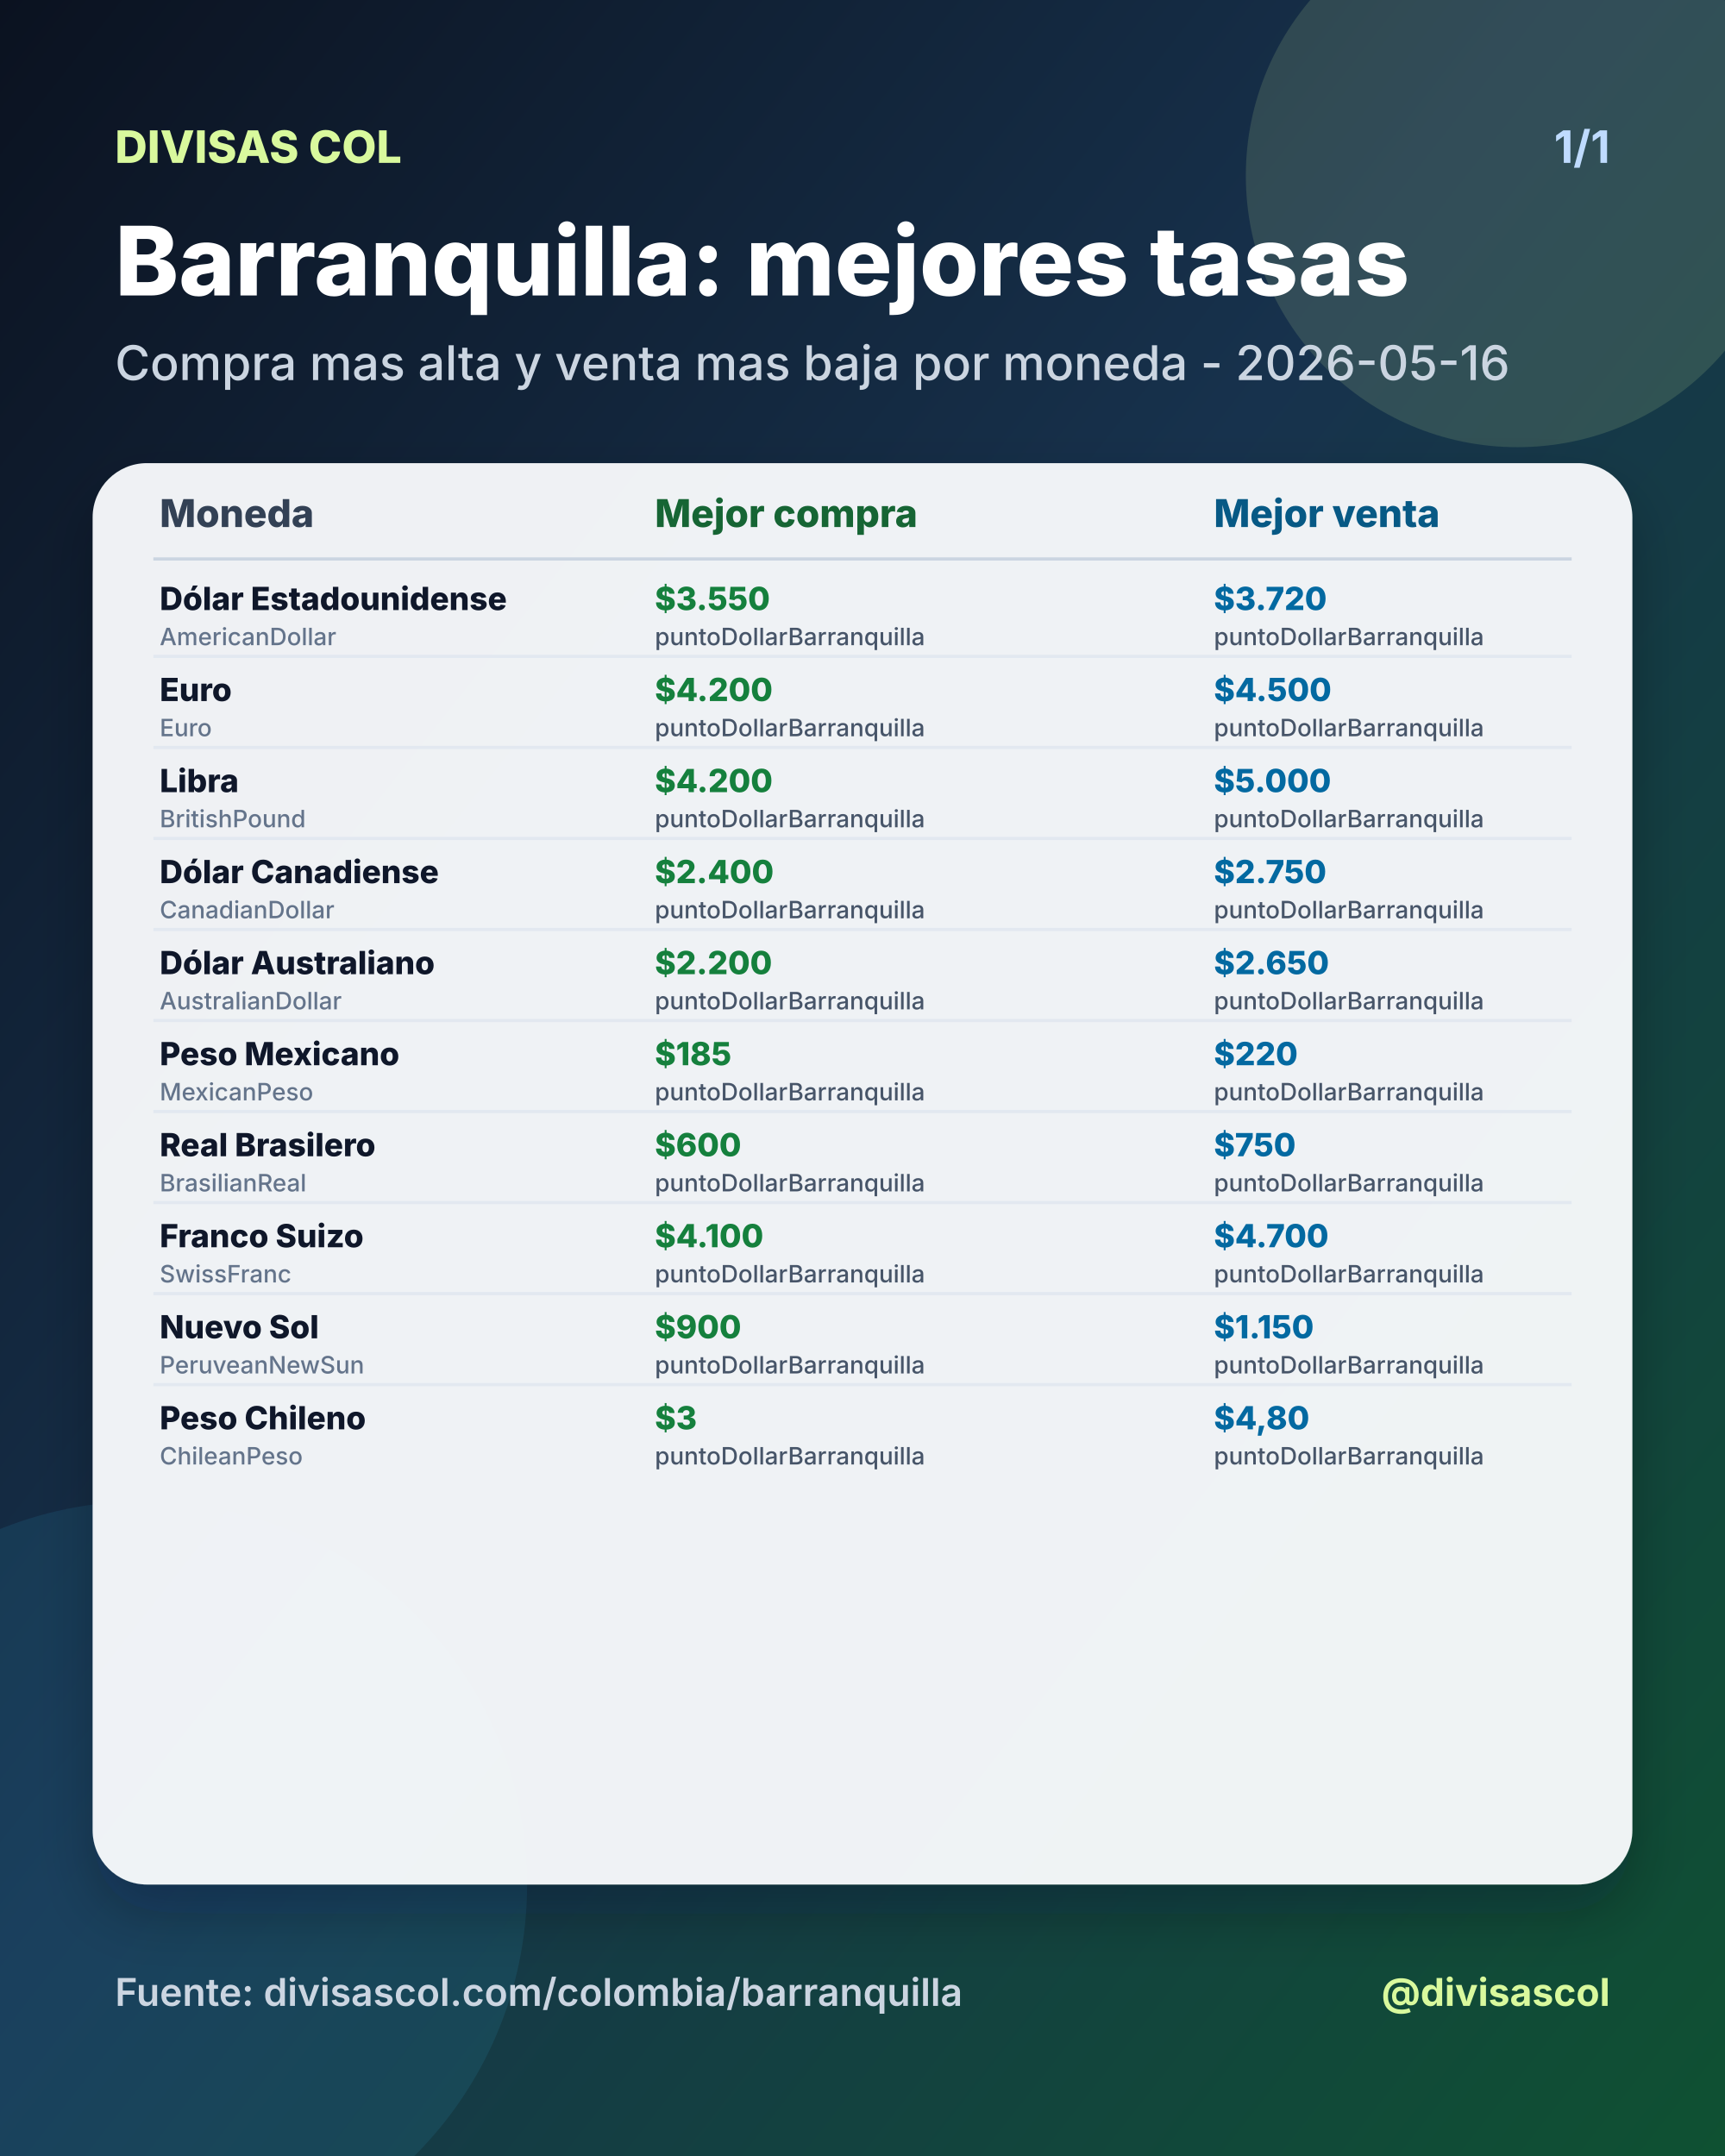
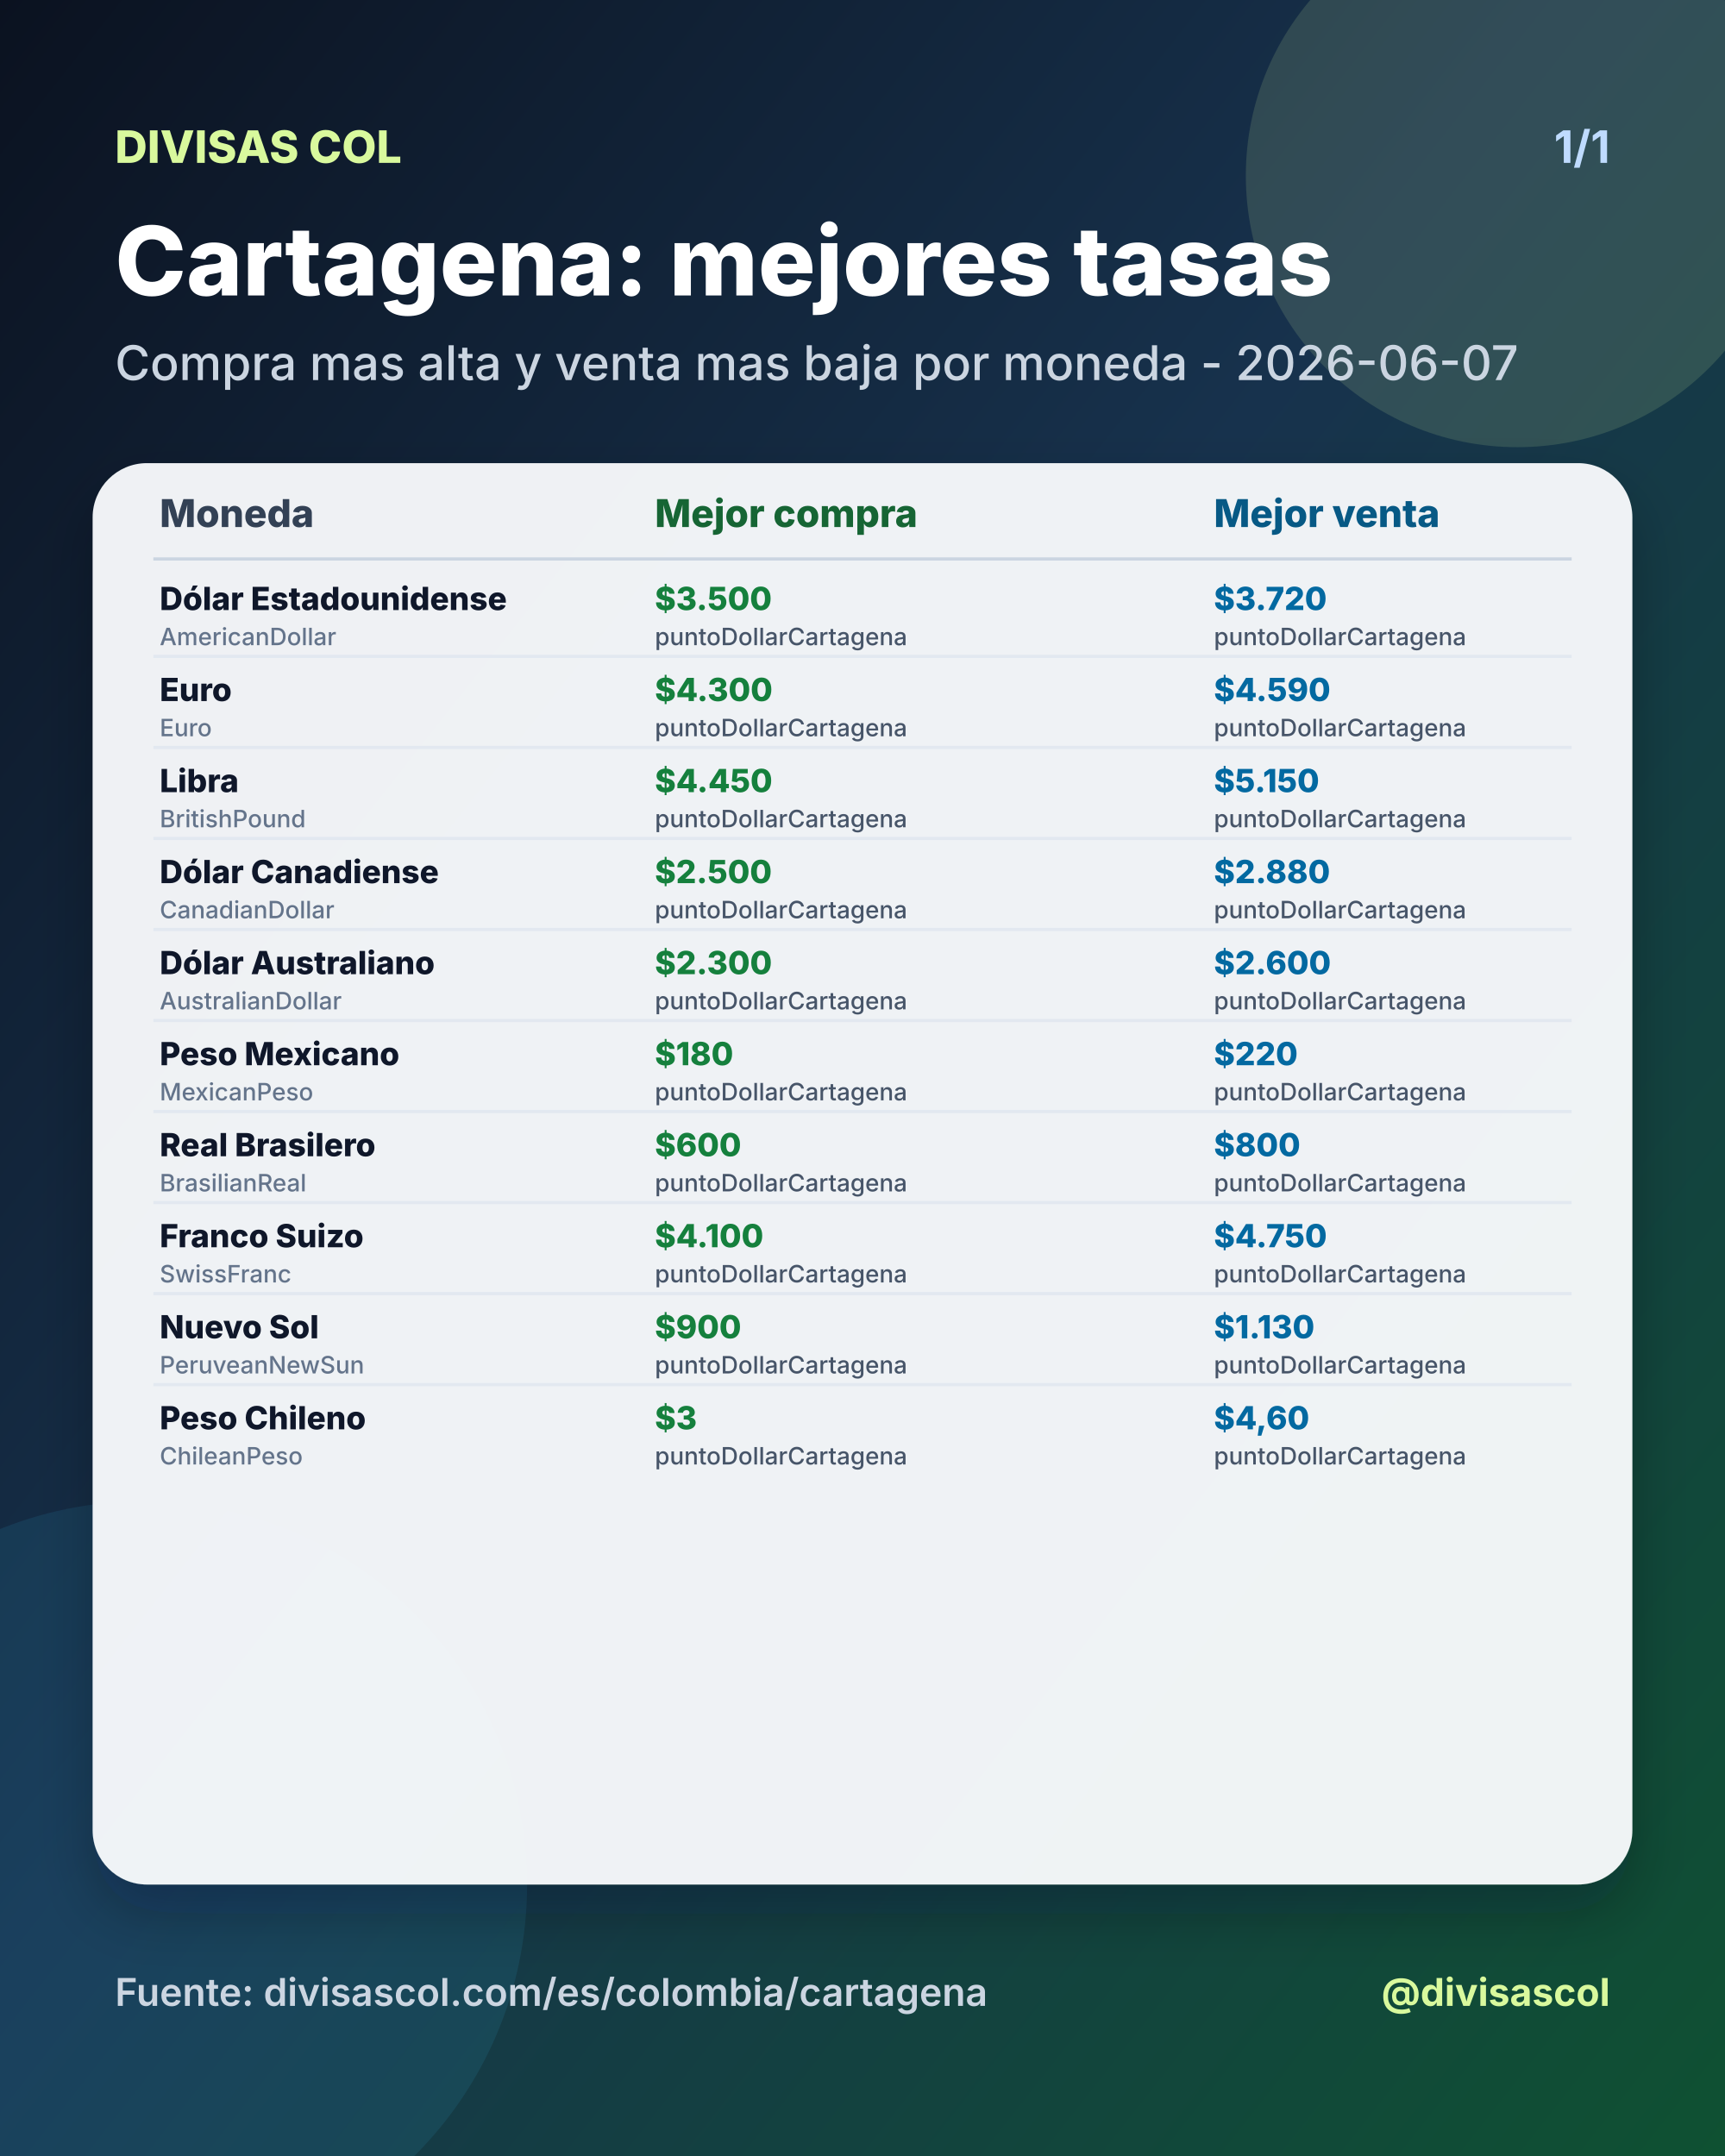
<svg xmlns="http://www.w3.org/2000/svg" width="1080" height="1350" viewBox="0 0 1080 1350">
  <defs>
    <linearGradient id="bg" x1="0" y1="0" x2="1" y2="1">
      <stop offset="0%" stop-color="#0b1220" />
      <stop offset="46%" stop-color="#17324d" />
      <stop offset="100%" stop-color="#0f5132" />
    </linearGradient>
    <filter id="shadow" x="-20%" y="-20%" width="140%" height="140%">
      <feDropShadow dx="0" dy="18" stdDeviation="18" flood-color="#020617" flood-opacity="0.28" />
    </filter>
  </defs>
  <rect width="1080" height="1350" fill="url(#bg)" />
  <circle cx="950" cy="110" r="170" fill="#d9f99d" opacity="0.14" />
  <circle cx="90" cy="1180" r="240" fill="#38bdf8" opacity="0.10" />
  <text x="72" y="102" fill="#d9f99d" font-size="28" font-family="Inter, Arial, sans-serif" font-weight="800" text-anchor="start">DIVISAS COL</text>
  <text x="1008" y="102" fill="#bfdbfe" font-size="28" font-family="Inter, Arial, sans-serif" font-weight="700" text-anchor="end">1/1</text>
-   <text x="72" y="185" fill="#ffffff" font-size="60" font-family="Inter, Arial, sans-serif" font-weight="800" text-anchor="start">Barranquilla: mejores tasas</text>
-   <text x="72" y="238" fill="#cbd5e1" font-size="30" font-family="Inter, Arial, sans-serif" font-weight="500" text-anchor="start">Compra mas alta y venta mas baja por moneda - 2026-05-16</text>
+   <text x="72" y="185" fill="#ffffff" font-size="60" font-family="Inter, Arial, sans-serif" font-weight="800" text-anchor="start">Cartagena: mejores tasas</text>
+   <text x="72" y="238" fill="#cbd5e1" font-size="30" font-family="Inter, Arial, sans-serif" font-weight="500" text-anchor="start">Compra mas alta y venta mas baja por moneda - 2026-06-07</text>
  <rect x="58" y="290" width="964" height="890" rx="34" fill="#f8fafc" opacity="0.96" filter="url(#shadow)" />
  <text x="100" y="330" fill="#334155" font-size="24" font-family="Inter, Arial, sans-serif" font-weight="800" text-anchor="start">Moneda</text>
  <text x="410" y="330" fill="#166534" font-size="24" font-family="Inter, Arial, sans-serif" font-weight="800" text-anchor="start">Mejor compra</text>
  <text x="760" y="330" fill="#075985" font-size="24" font-family="Inter, Arial, sans-serif" font-weight="800" text-anchor="start">Mejor venta</text>
  <line x1="96" y1="350" x2="984" y2="350" stroke="#cbd5e1" stroke-width="2" />
  <text x="100" y="382" fill="#0f172a" font-size="20" font-family="Inter, Arial, sans-serif" font-weight="800" text-anchor="start">Dólar Estadounidense</text>
  <text x="100" y="404" fill="#64748b" font-size="15" font-family="Inter, Arial, sans-serif" font-weight="500" text-anchor="start">AmericanDollar</text>
-   <text x="410" y="382" fill="#15803d" font-size="20" font-family="Inter, Arial, sans-serif" font-weight="800" text-anchor="start">$3.550</text>
-   <text x="410" y="404" fill="#475569" font-size="15" font-family="Inter, Arial, sans-serif" font-weight="500" text-anchor="start">puntoDollarBarranquilla</text>
+   <text x="410" y="382" fill="#15803d" font-size="20" font-family="Inter, Arial, sans-serif" font-weight="800" text-anchor="start">$3.500</text>
+   <text x="410" y="404" fill="#475569" font-size="15" font-family="Inter, Arial, sans-serif" font-weight="500" text-anchor="start">puntoDollarCartagena</text>
  <text x="760" y="382" fill="#0369a1" font-size="20" font-family="Inter, Arial, sans-serif" font-weight="800" text-anchor="start">$3.720</text>
-   <text x="760" y="404" fill="#475569" font-size="15" font-family="Inter, Arial, sans-serif" font-weight="500" text-anchor="start">puntoDollarBarranquilla</text>
+   <text x="760" y="404" fill="#475569" font-size="15" font-family="Inter, Arial, sans-serif" font-weight="500" text-anchor="start">puntoDollarCartagena</text>
  <line x1="96" y1="411" x2="984" y2="411" stroke="#e2e8f0" stroke-width="2" />
  <text x="100" y="439" fill="#0f172a" font-size="20" font-family="Inter, Arial, sans-serif" font-weight="800" text-anchor="start">Euro</text>
  <text x="100" y="461" fill="#64748b" font-size="15" font-family="Inter, Arial, sans-serif" font-weight="500" text-anchor="start">Euro</text>
-   <text x="410" y="439" fill="#15803d" font-size="20" font-family="Inter, Arial, sans-serif" font-weight="800" text-anchor="start">$4.200</text>
-   <text x="410" y="461" fill="#475569" font-size="15" font-family="Inter, Arial, sans-serif" font-weight="500" text-anchor="start">puntoDollarBarranquilla</text>
-   <text x="760" y="439" fill="#0369a1" font-size="20" font-family="Inter, Arial, sans-serif" font-weight="800" text-anchor="start">$4.500</text>
-   <text x="760" y="461" fill="#475569" font-size="15" font-family="Inter, Arial, sans-serif" font-weight="500" text-anchor="start">puntoDollarBarranquilla</text>
+   <text x="410" y="439" fill="#15803d" font-size="20" font-family="Inter, Arial, sans-serif" font-weight="800" text-anchor="start">$4.300</text>
+   <text x="410" y="461" fill="#475569" font-size="15" font-family="Inter, Arial, sans-serif" font-weight="500" text-anchor="start">puntoDollarCartagena</text>
+   <text x="760" y="439" fill="#0369a1" font-size="20" font-family="Inter, Arial, sans-serif" font-weight="800" text-anchor="start">$4.590</text>
+   <text x="760" y="461" fill="#475569" font-size="15" font-family="Inter, Arial, sans-serif" font-weight="500" text-anchor="start">puntoDollarCartagena</text>
  <line x1="96" y1="468" x2="984" y2="468" stroke="#e2e8f0" stroke-width="2" />
  <text x="100" y="496" fill="#0f172a" font-size="20" font-family="Inter, Arial, sans-serif" font-weight="800" text-anchor="start">Libra</text>
  <text x="100" y="518" fill="#64748b" font-size="15" font-family="Inter, Arial, sans-serif" font-weight="500" text-anchor="start">BritishPound</text>
-   <text x="410" y="496" fill="#15803d" font-size="20" font-family="Inter, Arial, sans-serif" font-weight="800" text-anchor="start">$4.200</text>
-   <text x="410" y="518" fill="#475569" font-size="15" font-family="Inter, Arial, sans-serif" font-weight="500" text-anchor="start">puntoDollarBarranquilla</text>
-   <text x="760" y="496" fill="#0369a1" font-size="20" font-family="Inter, Arial, sans-serif" font-weight="800" text-anchor="start">$5.000</text>
-   <text x="760" y="518" fill="#475569" font-size="15" font-family="Inter, Arial, sans-serif" font-weight="500" text-anchor="start">puntoDollarBarranquilla</text>
+   <text x="410" y="496" fill="#15803d" font-size="20" font-family="Inter, Arial, sans-serif" font-weight="800" text-anchor="start">$4.450</text>
+   <text x="410" y="518" fill="#475569" font-size="15" font-family="Inter, Arial, sans-serif" font-weight="500" text-anchor="start">puntoDollarCartagena</text>
+   <text x="760" y="496" fill="#0369a1" font-size="20" font-family="Inter, Arial, sans-serif" font-weight="800" text-anchor="start">$5.150</text>
+   <text x="760" y="518" fill="#475569" font-size="15" font-family="Inter, Arial, sans-serif" font-weight="500" text-anchor="start">puntoDollarCartagena</text>
  <line x1="96" y1="525" x2="984" y2="525" stroke="#e2e8f0" stroke-width="2" />
  <text x="100" y="553" fill="#0f172a" font-size="20" font-family="Inter, Arial, sans-serif" font-weight="800" text-anchor="start">Dólar Canadiense</text>
  <text x="100" y="575" fill="#64748b" font-size="15" font-family="Inter, Arial, sans-serif" font-weight="500" text-anchor="start">CanadianDollar</text>
-   <text x="410" y="553" fill="#15803d" font-size="20" font-family="Inter, Arial, sans-serif" font-weight="800" text-anchor="start">$2.400</text>
-   <text x="410" y="575" fill="#475569" font-size="15" font-family="Inter, Arial, sans-serif" font-weight="500" text-anchor="start">puntoDollarBarranquilla</text>
-   <text x="760" y="553" fill="#0369a1" font-size="20" font-family="Inter, Arial, sans-serif" font-weight="800" text-anchor="start">$2.750</text>
-   <text x="760" y="575" fill="#475569" font-size="15" font-family="Inter, Arial, sans-serif" font-weight="500" text-anchor="start">puntoDollarBarranquilla</text>
+   <text x="410" y="553" fill="#15803d" font-size="20" font-family="Inter, Arial, sans-serif" font-weight="800" text-anchor="start">$2.500</text>
+   <text x="410" y="575" fill="#475569" font-size="15" font-family="Inter, Arial, sans-serif" font-weight="500" text-anchor="start">puntoDollarCartagena</text>
+   <text x="760" y="553" fill="#0369a1" font-size="20" font-family="Inter, Arial, sans-serif" font-weight="800" text-anchor="start">$2.880</text>
+   <text x="760" y="575" fill="#475569" font-size="15" font-family="Inter, Arial, sans-serif" font-weight="500" text-anchor="start">puntoDollarCartagena</text>
  <line x1="96" y1="582" x2="984" y2="582" stroke="#e2e8f0" stroke-width="2" />
  <text x="100" y="610" fill="#0f172a" font-size="20" font-family="Inter, Arial, sans-serif" font-weight="800" text-anchor="start">Dólar Australiano</text>
  <text x="100" y="632" fill="#64748b" font-size="15" font-family="Inter, Arial, sans-serif" font-weight="500" text-anchor="start">AustralianDollar</text>
-   <text x="410" y="610" fill="#15803d" font-size="20" font-family="Inter, Arial, sans-serif" font-weight="800" text-anchor="start">$2.200</text>
-   <text x="410" y="632" fill="#475569" font-size="15" font-family="Inter, Arial, sans-serif" font-weight="500" text-anchor="start">puntoDollarBarranquilla</text>
-   <text x="760" y="610" fill="#0369a1" font-size="20" font-family="Inter, Arial, sans-serif" font-weight="800" text-anchor="start">$2.650</text>
-   <text x="760" y="632" fill="#475569" font-size="15" font-family="Inter, Arial, sans-serif" font-weight="500" text-anchor="start">puntoDollarBarranquilla</text>
+   <text x="410" y="610" fill="#15803d" font-size="20" font-family="Inter, Arial, sans-serif" font-weight="800" text-anchor="start">$2.300</text>
+   <text x="410" y="632" fill="#475569" font-size="15" font-family="Inter, Arial, sans-serif" font-weight="500" text-anchor="start">puntoDollarCartagena</text>
+   <text x="760" y="610" fill="#0369a1" font-size="20" font-family="Inter, Arial, sans-serif" font-weight="800" text-anchor="start">$2.600</text>
+   <text x="760" y="632" fill="#475569" font-size="15" font-family="Inter, Arial, sans-serif" font-weight="500" text-anchor="start">puntoDollarCartagena</text>
  <line x1="96" y1="639" x2="984" y2="639" stroke="#e2e8f0" stroke-width="2" />
  <text x="100" y="667" fill="#0f172a" font-size="20" font-family="Inter, Arial, sans-serif" font-weight="800" text-anchor="start">Peso Mexicano</text>
  <text x="100" y="689" fill="#64748b" font-size="15" font-family="Inter, Arial, sans-serif" font-weight="500" text-anchor="start">MexicanPeso</text>
-   <text x="410" y="667" fill="#15803d" font-size="20" font-family="Inter, Arial, sans-serif" font-weight="800" text-anchor="start">$185</text>
-   <text x="410" y="689" fill="#475569" font-size="15" font-family="Inter, Arial, sans-serif" font-weight="500" text-anchor="start">puntoDollarBarranquilla</text>
+   <text x="410" y="667" fill="#15803d" font-size="20" font-family="Inter, Arial, sans-serif" font-weight="800" text-anchor="start">$180</text>
+   <text x="410" y="689" fill="#475569" font-size="15" font-family="Inter, Arial, sans-serif" font-weight="500" text-anchor="start">puntoDollarCartagena</text>
  <text x="760" y="667" fill="#0369a1" font-size="20" font-family="Inter, Arial, sans-serif" font-weight="800" text-anchor="start">$220</text>
-   <text x="760" y="689" fill="#475569" font-size="15" font-family="Inter, Arial, sans-serif" font-weight="500" text-anchor="start">puntoDollarBarranquilla</text>
+   <text x="760" y="689" fill="#475569" font-size="15" font-family="Inter, Arial, sans-serif" font-weight="500" text-anchor="start">puntoDollarCartagena</text>
  <line x1="96" y1="696" x2="984" y2="696" stroke="#e2e8f0" stroke-width="2" />
  <text x="100" y="724" fill="#0f172a" font-size="20" font-family="Inter, Arial, sans-serif" font-weight="800" text-anchor="start">Real Brasilero</text>
  <text x="100" y="746" fill="#64748b" font-size="15" font-family="Inter, Arial, sans-serif" font-weight="500" text-anchor="start">BrasilianReal</text>
  <text x="410" y="724" fill="#15803d" font-size="20" font-family="Inter, Arial, sans-serif" font-weight="800" text-anchor="start">$600</text>
-   <text x="410" y="746" fill="#475569" font-size="15" font-family="Inter, Arial, sans-serif" font-weight="500" text-anchor="start">puntoDollarBarranquilla</text>
-   <text x="760" y="724" fill="#0369a1" font-size="20" font-family="Inter, Arial, sans-serif" font-weight="800" text-anchor="start">$750</text>
-   <text x="760" y="746" fill="#475569" font-size="15" font-family="Inter, Arial, sans-serif" font-weight="500" text-anchor="start">puntoDollarBarranquilla</text>
+   <text x="410" y="746" fill="#475569" font-size="15" font-family="Inter, Arial, sans-serif" font-weight="500" text-anchor="start">puntoDollarCartagena</text>
+   <text x="760" y="724" fill="#0369a1" font-size="20" font-family="Inter, Arial, sans-serif" font-weight="800" text-anchor="start">$800</text>
+   <text x="760" y="746" fill="#475569" font-size="15" font-family="Inter, Arial, sans-serif" font-weight="500" text-anchor="start">puntoDollarCartagena</text>
  <line x1="96" y1="753" x2="984" y2="753" stroke="#e2e8f0" stroke-width="2" />
  <text x="100" y="781" fill="#0f172a" font-size="20" font-family="Inter, Arial, sans-serif" font-weight="800" text-anchor="start">Franco Suizo</text>
  <text x="100" y="803" fill="#64748b" font-size="15" font-family="Inter, Arial, sans-serif" font-weight="500" text-anchor="start">SwissFranc</text>
  <text x="410" y="781" fill="#15803d" font-size="20" font-family="Inter, Arial, sans-serif" font-weight="800" text-anchor="start">$4.100</text>
-   <text x="410" y="803" fill="#475569" font-size="15" font-family="Inter, Arial, sans-serif" font-weight="500" text-anchor="start">puntoDollarBarranquilla</text>
-   <text x="760" y="781" fill="#0369a1" font-size="20" font-family="Inter, Arial, sans-serif" font-weight="800" text-anchor="start">$4.700</text>
-   <text x="760" y="803" fill="#475569" font-size="15" font-family="Inter, Arial, sans-serif" font-weight="500" text-anchor="start">puntoDollarBarranquilla</text>
+   <text x="410" y="803" fill="#475569" font-size="15" font-family="Inter, Arial, sans-serif" font-weight="500" text-anchor="start">puntoDollarCartagena</text>
+   <text x="760" y="781" fill="#0369a1" font-size="20" font-family="Inter, Arial, sans-serif" font-weight="800" text-anchor="start">$4.750</text>
+   <text x="760" y="803" fill="#475569" font-size="15" font-family="Inter, Arial, sans-serif" font-weight="500" text-anchor="start">puntoDollarCartagena</text>
  <line x1="96" y1="810" x2="984" y2="810" stroke="#e2e8f0" stroke-width="2" />
  <text x="100" y="838" fill="#0f172a" font-size="20" font-family="Inter, Arial, sans-serif" font-weight="800" text-anchor="start">Nuevo Sol</text>
  <text x="100" y="860" fill="#64748b" font-size="15" font-family="Inter, Arial, sans-serif" font-weight="500" text-anchor="start">PeruveanNewSun</text>
  <text x="410" y="838" fill="#15803d" font-size="20" font-family="Inter, Arial, sans-serif" font-weight="800" text-anchor="start">$900</text>
-   <text x="410" y="860" fill="#475569" font-size="15" font-family="Inter, Arial, sans-serif" font-weight="500" text-anchor="start">puntoDollarBarranquilla</text>
-   <text x="760" y="838" fill="#0369a1" font-size="20" font-family="Inter, Arial, sans-serif" font-weight="800" text-anchor="start">$1.150</text>
-   <text x="760" y="860" fill="#475569" font-size="15" font-family="Inter, Arial, sans-serif" font-weight="500" text-anchor="start">puntoDollarBarranquilla</text>
+   <text x="410" y="860" fill="#475569" font-size="15" font-family="Inter, Arial, sans-serif" font-weight="500" text-anchor="start">puntoDollarCartagena</text>
+   <text x="760" y="838" fill="#0369a1" font-size="20" font-family="Inter, Arial, sans-serif" font-weight="800" text-anchor="start">$1.130</text>
+   <text x="760" y="860" fill="#475569" font-size="15" font-family="Inter, Arial, sans-serif" font-weight="500" text-anchor="start">puntoDollarCartagena</text>
  <line x1="96" y1="867" x2="984" y2="867" stroke="#e2e8f0" stroke-width="2" />
  <text x="100" y="895" fill="#0f172a" font-size="20" font-family="Inter, Arial, sans-serif" font-weight="800" text-anchor="start">Peso Chileno</text>
  <text x="100" y="917" fill="#64748b" font-size="15" font-family="Inter, Arial, sans-serif" font-weight="500" text-anchor="start">ChileanPeso</text>
  <text x="410" y="895" fill="#15803d" font-size="20" font-family="Inter, Arial, sans-serif" font-weight="800" text-anchor="start">$3</text>
-   <text x="410" y="917" fill="#475569" font-size="15" font-family="Inter, Arial, sans-serif" font-weight="500" text-anchor="start">puntoDollarBarranquilla</text>
-   <text x="760" y="895" fill="#0369a1" font-size="20" font-family="Inter, Arial, sans-serif" font-weight="800" text-anchor="start">$4,80</text>
-   <text x="760" y="917" fill="#475569" font-size="15" font-family="Inter, Arial, sans-serif" font-weight="500" text-anchor="start">puntoDollarBarranquilla</text>
-   <text x="72" y="1256" fill="#cbd5e1" font-size="24" font-family="Inter, Arial, sans-serif" font-weight="600" text-anchor="start">Fuente: divisascol.com/colombia/barranquilla</text>
+   <text x="410" y="917" fill="#475569" font-size="15" font-family="Inter, Arial, sans-serif" font-weight="500" text-anchor="start">puntoDollarCartagena</text>
+   <text x="760" y="895" fill="#0369a1" font-size="20" font-family="Inter, Arial, sans-serif" font-weight="800" text-anchor="start">$4,60</text>
+   <text x="760" y="917" fill="#475569" font-size="15" font-family="Inter, Arial, sans-serif" font-weight="500" text-anchor="start">puntoDollarCartagena</text>
+   <text x="72" y="1256" fill="#cbd5e1" font-size="24" font-family="Inter, Arial, sans-serif" font-weight="600" text-anchor="start">Fuente: divisascol.com/es/colombia/cartagena</text>
  <text x="1008" y="1256" fill="#d9f99d" font-size="24" font-family="Inter, Arial, sans-serif" font-weight="700" text-anchor="end">@divisascol</text>
</svg>
